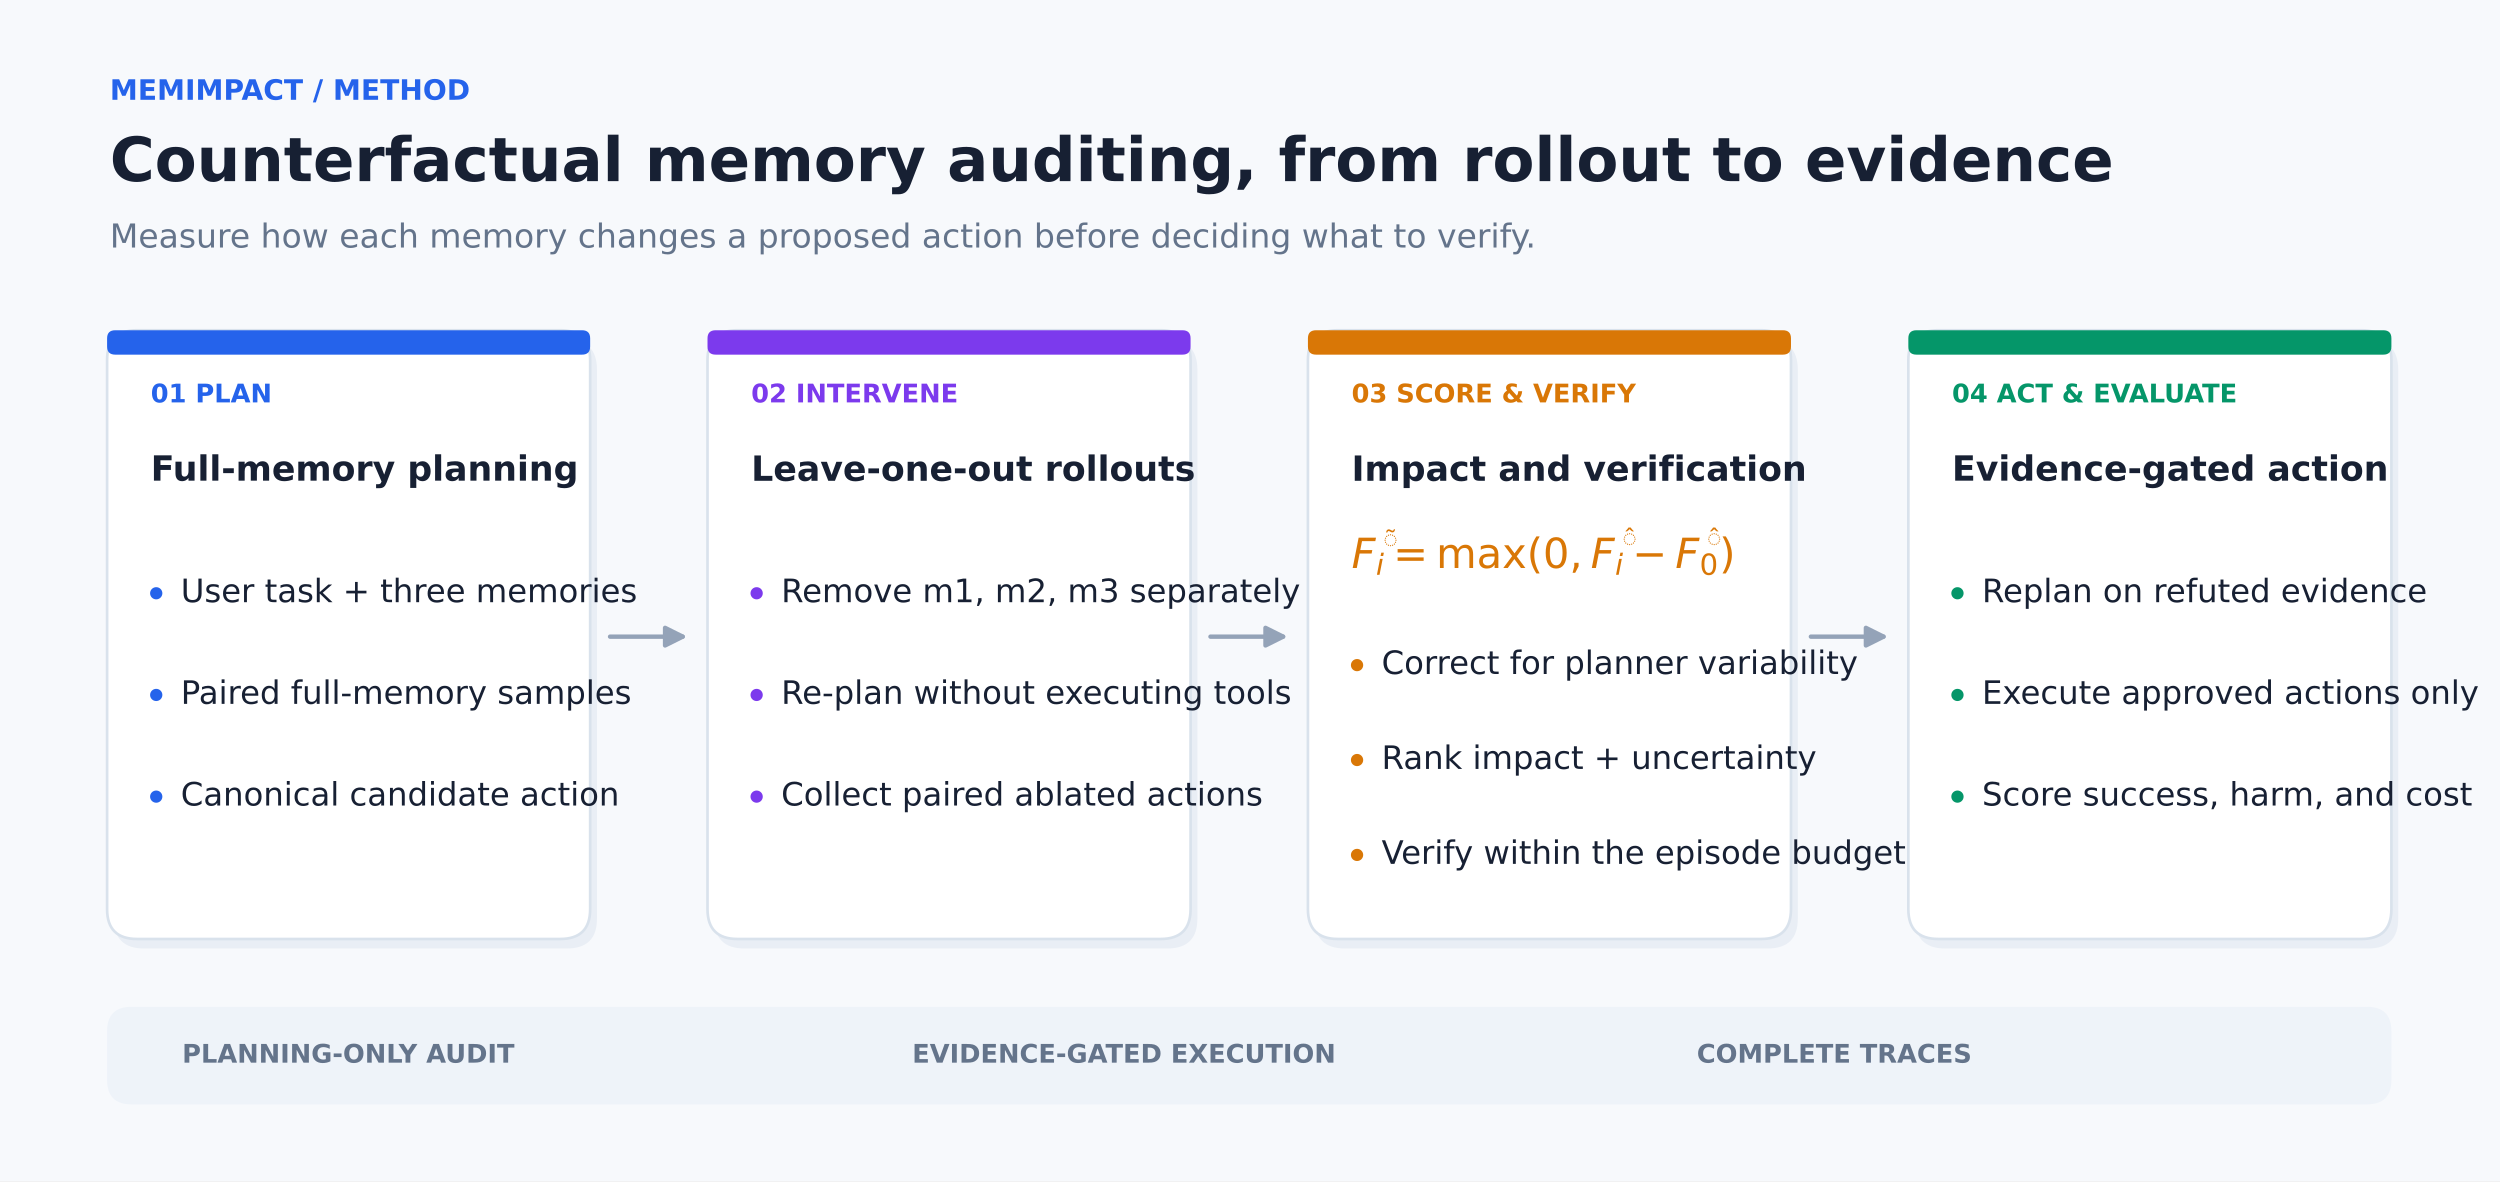
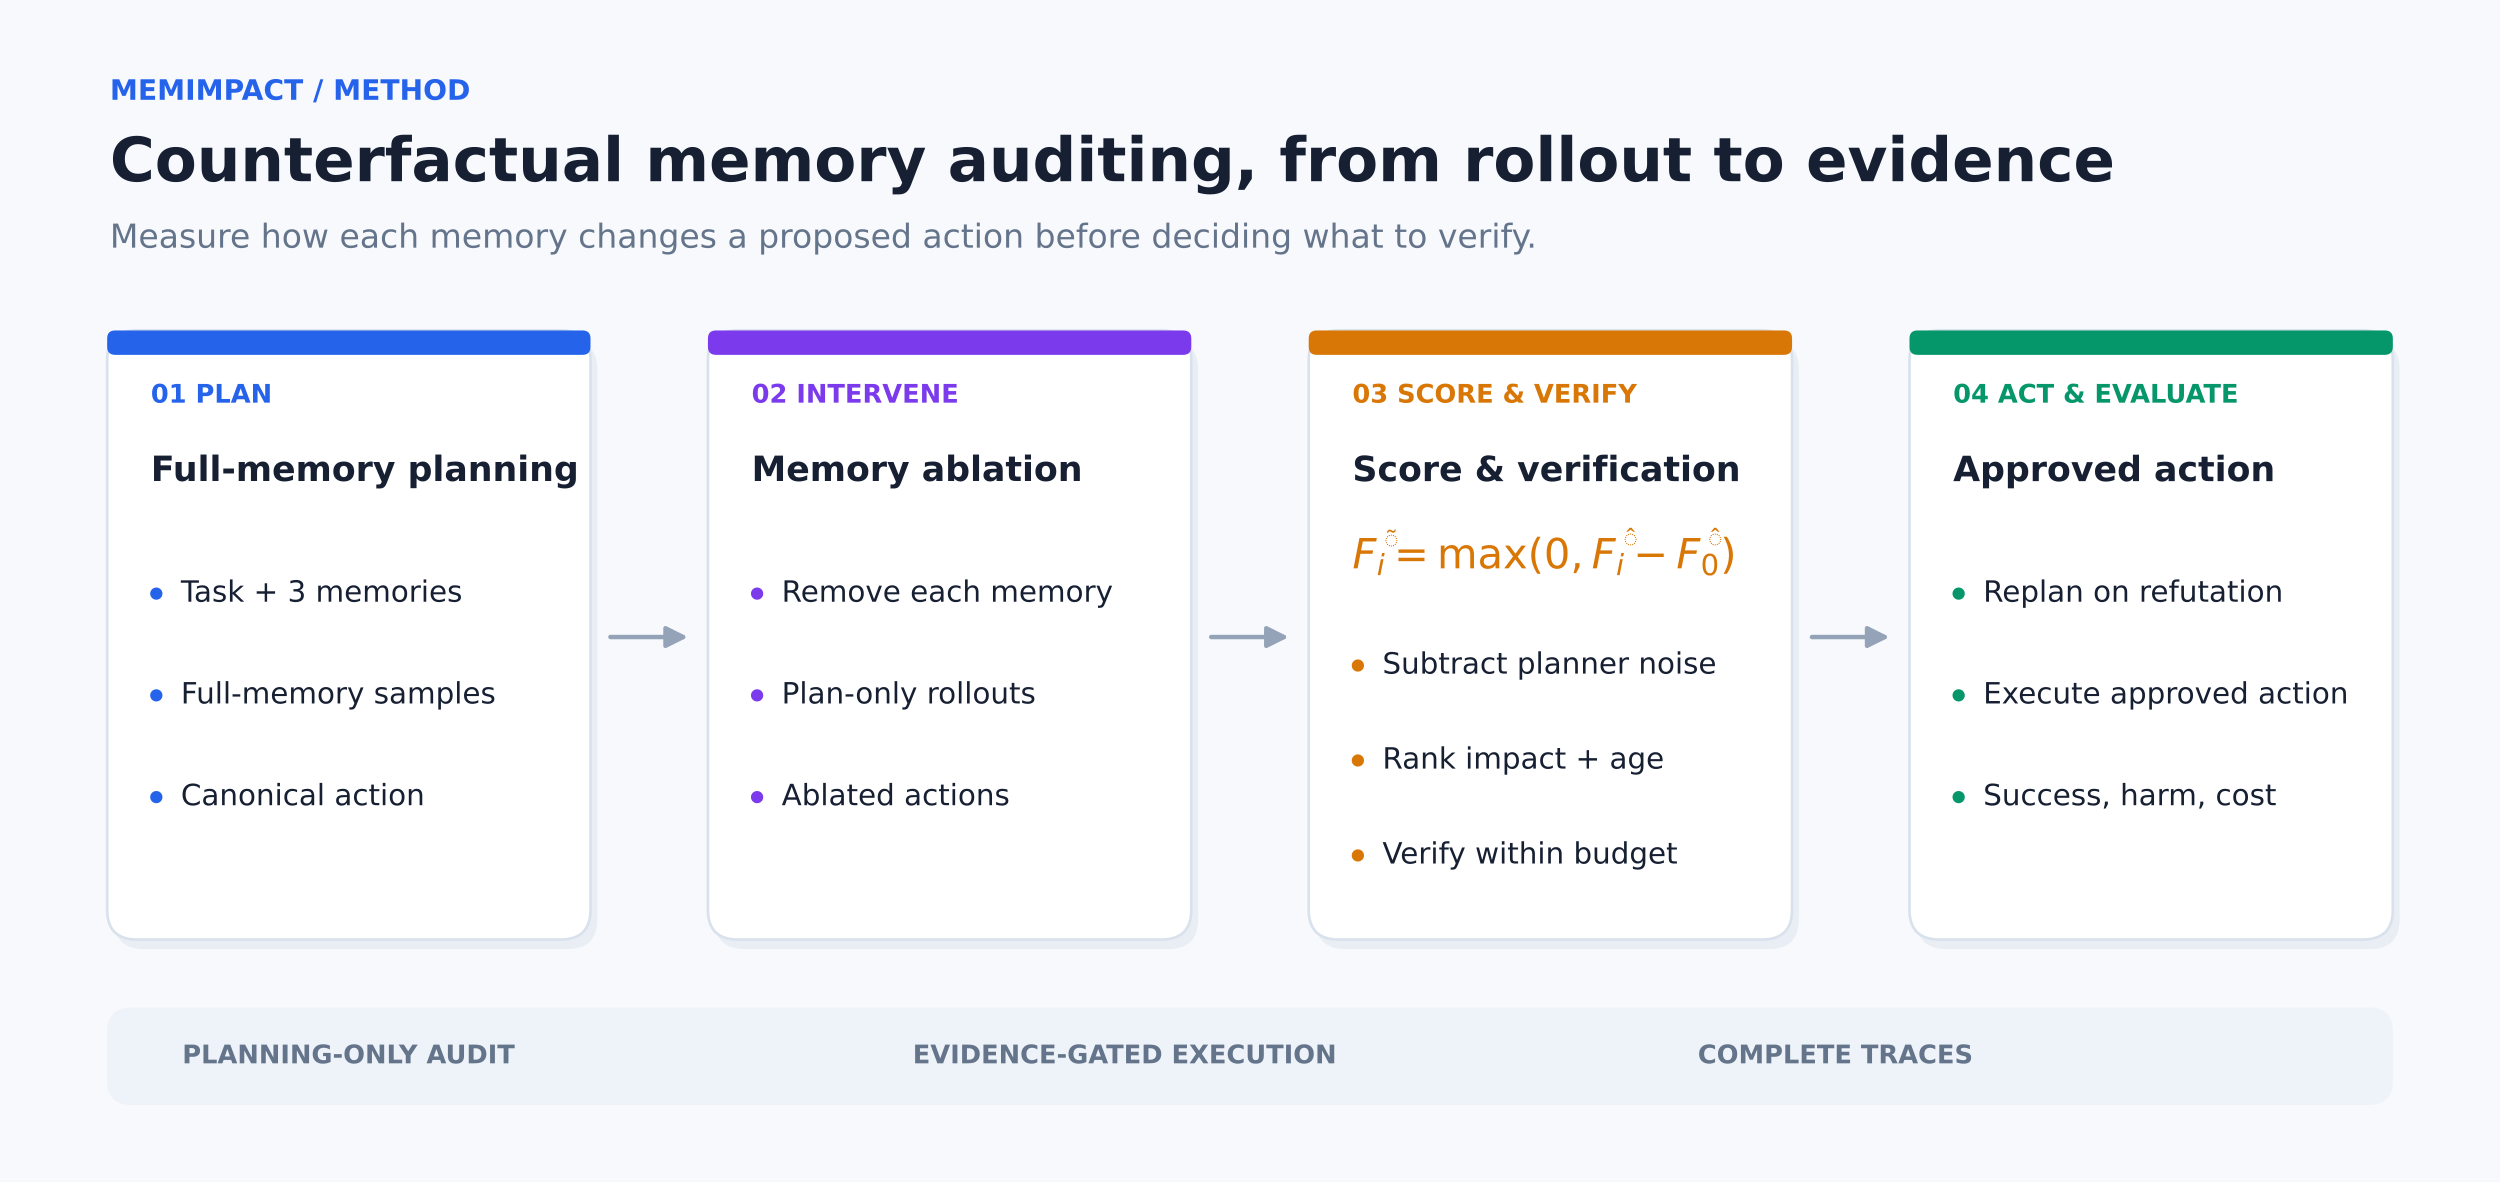
- <svg xmlns="http://www.w3.org/2000/svg" width="1022.295pt" height="482.976pt" viewBox="0 0 1022.295 482.976" version="1.1">
+ <svg xmlns="http://www.w3.org/2000/svg" width="1021.68pt" height="482.976pt" viewBox="0 0 1021.68 482.976" version="1.1">
  <defs>
    <style type="text/css">*{stroke-linejoin: round; stroke-linecap: butt}</style>
  </defs>
  <g id="figure_1">
    <g id="patch_1">
-       <path d="M 0 482.976  L 1022.295 482.976  L 1022.295 0  L 0 0  z " style="fill: #f7f9fc" />
+       <path d="M 0 482.976 L 1021.68 482.976 L 1021.68 0 L 0 0 z " style="fill: #f7f9fc" />
    </g>
    <g id="axes_1">
      <g id="patch_2">
-         <path d="M 64.44 434.974  C 65.328 434.974 66.18 434.623 66.807 433.999  C 67.435 433.376 67.788 432.529 67.788 431.647  C 67.788 430.765 67.435 429.919 66.807 429.295  C 66.18 428.671 65.328 428.321 64.44 428.321  C 63.552 428.321 62.7 428.671 62.073 429.295  C 61.445 429.919 61.092 430.765 61.092 431.647  C 61.092 432.529 61.445 433.376 62.073 433.999  C 62.7 434.623 63.552 434.974 64.44 434.974  z " clip-path="url(#p3bc7024ff2)" style="fill: #2563eb" />
+         <path d="M 64.44 434.974 C 65.328 434.974 66.18 434.623 66.807 433.999 C 67.435 433.376 67.788 432.529 67.788 431.647 C 67.788 430.765 67.435 429.919 66.807 429.295 C 66.18 428.671 65.328 428.321 64.44 428.321 C 63.552 428.321 62.7 428.671 62.073 429.295 C 61.445 429.919 61.092 430.765 61.092 431.647 C 61.092 432.529 61.445 433.376 62.073 433.999 C 62.7 434.623 63.552 434.974 64.44 434.974 z " clip-path="url(#pd8709a8cb0)" style="fill: #2563eb" />
      </g>
      <g id="patch_3">
-         <path d="M 362.97 434.974  C 363.858 434.974 364.71 434.623 365.337 433.999  C 365.965 433.376 366.318 432.529 366.318 431.647  C 366.318 430.765 365.965 429.919 365.337 429.295  C 364.71 428.671 363.858 428.321 362.97 428.321  C 362.082 428.321 361.23 428.671 360.603 429.295  C 359.975 429.919 359.622 430.765 359.622 431.647  C 359.622 432.529 359.975 433.376 360.603 433.999  C 361.23 434.623 362.082 434.974 362.97 434.974  z " clip-path="url(#p3bc7024ff2)" style="fill: #d97706" />
+         <path d="M 362.97 434.974 C 363.858 434.974 364.71 434.623 365.337 433.999 C 365.965 433.376 366.318 432.529 366.318 431.647 C 366.318 430.765 365.965 429.919 365.337 429.295 C 364.71 428.671 363.858 428.321 362.97 428.321 C 362.082 428.321 361.23 428.671 360.603 429.295 C 359.975 429.919 359.622 430.765 359.622 431.647 C 359.622 432.529 359.975 433.376 360.603 433.999 C 361.23 434.623 362.082 434.974 362.97 434.974 z " clip-path="url(#pd8709a8cb0)" style="fill: #d97706" />
      </g>
      <g id="patch_4">
-         <path d="M 683.82 434.974  C 684.708 434.974 685.56 434.623 686.187 433.999  C 686.815 433.376 687.168 432.529 687.168 431.647  C 687.168 430.765 686.815 429.919 686.187 429.295  C 685.56 428.671 684.708 428.321 683.82 428.321  C 682.932 428.321 682.08 428.671 681.453 429.295  C 680.825 429.919 680.472 430.765 680.472 431.647  C 680.472 432.529 680.825 433.376 681.453 433.999  C 682.08 434.623 682.932 434.974 683.82 434.974  z " clip-path="url(#p3bc7024ff2)" style="fill: #059669" />
+         <path d="M 683.82 434.974 C 684.708 434.974 685.56 434.623 686.187 433.999 C 686.815 433.376 687.168 432.529 687.168 431.647 C 687.168 430.765 686.815 429.919 686.187 429.295 C 685.56 428.671 684.708 428.321 683.82 428.321 C 682.932 428.321 682.08 428.671 681.453 429.295 C 680.825 429.919 680.472 430.765 680.472 431.647 C 680.472 432.529 680.825 433.376 681.453 433.999 C 682.08 434.623 682.932 434.974 683.82 434.974 z " clip-path="url(#pd8709a8cb0)" style="fill: #059669" />
      </g>
      <g id="patch_5">
-         <path d="M 58.86 387.85  L 231.84 387.85  Q 244.116 387.85 244.116 375.653  L 244.116 151.121  Q 244.116 138.924 231.84 138.924  L 58.86 138.924  Q 46.584 138.924 46.584 151.121  L 46.584 375.653  Q 46.584 387.85 58.86 387.85  z " clip-path="url(#p3bc7024ff2)" style="fill: #e9eef5" />
+         <path d="M 58.86 387.85 L 231.84 387.85 Q 244.116 387.85 244.116 375.653 L 244.116 151.121 Q 244.116 138.924 231.84 138.924 L 58.86 138.924 Q 46.584 138.924 46.584 151.121 L 46.584 375.653 Q 46.584 387.85 58.86 387.85 z " clip-path="url(#pd8709a8cb0)" style="fill: #e9eef5" />
      </g>
      <g id="patch_6">
-         <path d="M 56.07 383.969  L 229.05 383.969  Q 241.326 383.969 241.326 371.772  L 241.326 147.24  Q 241.326 135.043 229.05 135.043  L 56.07 135.043  Q 43.794 135.043 43.794 147.24  L 43.794 371.772  Q 43.794 383.969 56.07 383.969  z " clip-path="url(#p3bc7024ff2)" style="fill: #ffffff; stroke: #d9e2ec; stroke-width: 1.1; stroke-linejoin: miter" />
+         <path d="M 56.07 383.969 L 229.05 383.969 Q 241.326 383.969 241.326 371.772 L 241.326 147.24 Q 241.326 135.043 229.05 135.043 L 56.07 135.043 Q 43.794 135.043 43.794 147.24 L 43.794 371.772 Q 43.794 383.969 56.07 383.969 z " clip-path="url(#pd8709a8cb0)" style="fill: #ffffff; stroke: #d9e2ec; stroke-width: 1.1; stroke-linejoin: miter" />
      </g>
      <g id="patch_7">
-         <path d="M 47.142 145.022  L 237.978 145.022  Q 241.326 145.022 241.326 141.696  L 241.326 138.37  Q 241.326 135.043 237.978 135.043  L 47.142 135.043  Q 43.794 135.043 43.794 138.37  L 43.794 141.696  Q 43.794 145.022 47.142 145.022  z " clip-path="url(#p3bc7024ff2)" style="fill: #2563eb" />
+         <path d="M 47.142 145.022 L 237.978 145.022 Q 241.326 145.022 241.326 141.696 L 241.326 138.37 Q 241.326 135.043 237.978 135.043 L 47.142 135.043 Q 43.794 135.043 43.794 138.37 L 43.794 141.696 Q 43.794 145.022 47.142 145.022 z " clip-path="url(#pd8709a8cb0)" style="fill: #2563eb" />
      </g>
      <g id="patch_8">
-         <path d="M 304.38 387.85  L 477.36 387.85  Q 489.636 387.85 489.636 375.653  L 489.636 151.121  Q 489.636 138.924 477.36 138.924  L 304.38 138.924  Q 292.104 138.924 292.104 151.121  L 292.104 375.653  Q 292.104 387.85 304.38 387.85  z " clip-path="url(#p3bc7024ff2)" style="fill: #e9eef5" />
+         <path d="M 304.38 387.85 L 477.36 387.85 Q 489.636 387.85 489.636 375.653 L 489.636 151.121 Q 489.636 138.924 477.36 138.924 L 304.38 138.924 Q 292.104 138.924 292.104 151.121 L 292.104 375.653 Q 292.104 387.85 304.38 387.85 z " clip-path="url(#pd8709a8cb0)" style="fill: #e9eef5" />
      </g>
      <g id="patch_9">
-         <path d="M 301.59 383.969  L 474.57 383.969  Q 486.846 383.969 486.846 371.772  L 486.846 147.24  Q 486.846 135.043 474.57 135.043  L 301.59 135.043  Q 289.314 135.043 289.314 147.24  L 289.314 371.772  Q 289.314 383.969 301.59 383.969  z " clip-path="url(#p3bc7024ff2)" style="fill: #ffffff; stroke: #d9e2ec; stroke-width: 1.1; stroke-linejoin: miter" />
+         <path d="M 301.59 383.969 L 474.57 383.969 Q 486.846 383.969 486.846 371.772 L 486.846 147.24 Q 486.846 135.043 474.57 135.043 L 301.59 135.043 Q 289.314 135.043 289.314 147.24 L 289.314 371.772 Q 289.314 383.969 301.59 383.969 z " clip-path="url(#pd8709a8cb0)" style="fill: #ffffff; stroke: #d9e2ec; stroke-width: 1.1; stroke-linejoin: miter" />
      </g>
      <g id="patch_10">
-         <path d="M 292.662 145.022  L 483.498 145.022  Q 486.846 145.022 486.846 141.696  L 486.846 138.37  Q 486.846 135.043 483.498 135.043  L 292.662 135.043  Q 289.314 135.043 289.314 138.37  L 289.314 141.696  Q 289.314 145.022 292.662 145.022  z " clip-path="url(#p3bc7024ff2)" style="fill: #7c3aed" />
+         <path d="M 292.662 145.022 L 483.498 145.022 Q 486.846 145.022 486.846 141.696 L 486.846 138.37 Q 486.846 135.043 483.498 135.043 L 292.662 135.043 Q 289.314 135.043 289.314 138.37 L 289.314 141.696 Q 289.314 145.022 292.662 145.022 z " clip-path="url(#pd8709a8cb0)" style="fill: #7c3aed" />
      </g>
      <g id="patch_11">
-         <path d="M 549.9 387.85  L 722.88 387.85  Q 735.156 387.85 735.156 375.653  L 735.156 151.121  Q 735.156 138.924 722.88 138.924  L 549.9 138.924  Q 537.624 138.924 537.624 151.121  L 537.624 375.653  Q 537.624 387.85 549.9 387.85  z " clip-path="url(#p3bc7024ff2)" style="fill: #e9eef5" />
+         <path d="M 549.9 387.85 L 722.88 387.85 Q 735.156 387.85 735.156 375.653 L 735.156 151.121 Q 735.156 138.924 722.88 138.924 L 549.9 138.924 Q 537.624 138.924 537.624 151.121 L 537.624 375.653 Q 537.624 387.85 549.9 387.85 z " clip-path="url(#pd8709a8cb0)" style="fill: #e9eef5" />
      </g>
      <g id="patch_12">
-         <path d="M 547.11 383.969  L 720.09 383.969  Q 732.366 383.969 732.366 371.772  L 732.366 147.24  Q 732.366 135.043 720.09 135.043  L 547.11 135.043  Q 534.834 135.043 534.834 147.24  L 534.834 371.772  Q 534.834 383.969 547.11 383.969  z " clip-path="url(#p3bc7024ff2)" style="fill: #ffffff; stroke: #d9e2ec; stroke-width: 1.1; stroke-linejoin: miter" />
+         <path d="M 547.11 383.969 L 720.09 383.969 Q 732.366 383.969 732.366 371.772 L 732.366 147.24 Q 732.366 135.043 720.09 135.043 L 547.11 135.043 Q 534.834 135.043 534.834 147.24 L 534.834 371.772 Q 534.834 383.969 547.11 383.969 z " clip-path="url(#pd8709a8cb0)" style="fill: #ffffff; stroke: #d9e2ec; stroke-width: 1.1; stroke-linejoin: miter" />
      </g>
      <g id="patch_13">
-         <path d="M 538.182 145.022  L 729.018 145.022  Q 732.366 145.022 732.366 141.696  L 732.366 138.37  Q 732.366 135.043 729.018 135.043  L 538.182 135.043  Q 534.834 135.043 534.834 138.37  L 534.834 141.696  Q 534.834 145.022 538.182 145.022  z " clip-path="url(#p3bc7024ff2)" style="fill: #d97706" />
+         <path d="M 538.182 145.022 L 729.018 145.022 Q 732.366 145.022 732.366 141.696 L 732.366 138.37 Q 732.366 135.043 729.018 135.043 L 538.182 135.043 Q 534.834 135.043 534.834 138.37 L 534.834 141.696 Q 534.834 145.022 538.182 145.022 z " clip-path="url(#pd8709a8cb0)" style="fill: #d97706" />
      </g>
      <g id="patch_14">
-         <path d="M 795.42 387.85  L 968.4 387.85  Q 980.676 387.85 980.676 375.653  L 980.676 151.121  Q 980.676 138.924 968.4 138.924  L 795.42 138.924  Q 783.144 138.924 783.144 151.121  L 783.144 375.653  Q 783.144 387.85 795.42 387.85  z " clip-path="url(#p3bc7024ff2)" style="fill: #e9eef5" />
+         <path d="M 795.42 387.85 L 968.4 387.85 Q 980.676 387.85 980.676 375.653 L 980.676 151.121 Q 980.676 138.924 968.4 138.924 L 795.42 138.924 Q 783.144 138.924 783.144 151.121 L 783.144 375.653 Q 783.144 387.85 795.42 387.85 z " clip-path="url(#pd8709a8cb0)" style="fill: #e9eef5" />
      </g>
      <g id="patch_15">
-         <path d="M 792.63 383.969  L 965.61 383.969  Q 977.886 383.969 977.886 371.772  L 977.886 147.24  Q 977.886 135.043 965.61 135.043  L 792.63 135.043  Q 780.354 135.043 780.354 147.24  L 780.354 371.772  Q 780.354 383.969 792.63 383.969  z " clip-path="url(#p3bc7024ff2)" style="fill: #ffffff; stroke: #d9e2ec; stroke-width: 1.1; stroke-linejoin: miter" />
+         <path d="M 792.63 383.969 L 965.61 383.969 Q 977.886 383.969 977.886 371.772 L 977.886 147.24 Q 977.886 135.043 965.61 135.043 L 792.63 135.043 Q 780.354 135.043 780.354 147.24 L 780.354 371.772 Q 780.354 383.969 792.63 383.969 z " clip-path="url(#pd8709a8cb0)" style="fill: #ffffff; stroke: #d9e2ec; stroke-width: 1.1; stroke-linejoin: miter" />
      </g>
      <g id="patch_16">
-         <path d="M 783.702 145.022  L 974.538 145.022  Q 977.886 145.022 977.886 141.696  L 977.886 138.37  Q 977.886 135.043 974.538 135.043  L 783.702 135.043  Q 780.354 135.043 780.354 138.37  L 780.354 141.696  Q 780.354 145.022 783.702 145.022  z " clip-path="url(#p3bc7024ff2)" style="fill: #059669" />
+         <path d="M 783.702 145.022 L 974.538 145.022 Q 977.886 145.022 977.886 141.696 L 977.886 138.37 Q 977.886 135.043 974.538 135.043 L 783.702 135.043 Q 780.354 135.043 780.354 138.37 L 780.354 141.696 Q 780.354 145.022 783.702 145.022 z " clip-path="url(#pd8709a8cb0)" style="fill: #059669" />
      </g>
      <g id="patch_17">
-         <path d="M 53.838 451.606  L 967.842 451.606  Q 977.886 451.606 977.886 441.626  L 977.886 421.668  Q 977.886 411.689 967.842 411.689  L 53.838 411.689  Q 43.794 411.689 43.794 421.668  L 43.794 441.626  Q 43.794 451.606 53.838 451.606  z " clip-path="url(#p3bc7024ff2)" style="fill: #eef3f9" />
+         <path d="M 53.838 451.606 L 967.842 451.606 Q 977.886 451.606 977.886 441.626 L 977.886 421.668 Q 977.886 411.689 967.842 411.689 L 53.838 411.689 Q 43.794 411.689 43.794 421.668 L 43.794 441.626 Q 43.794 451.606 53.838 451.606 z " clip-path="url(#pd8709a8cb0)" style="fill: #eef3f9" />
      </g>
      <g id="text_1">
        <text style="font-weight: 700; font-size: 11.5px; font-family: 'DejaVu Sans'; text-anchor: start; fill: #2563eb" x="44.91" y="40.795" transform="rotate(-0 44.91 40.7952)">MEMIMPACT  /  METHOD</text>
      </g>
      <g id="text_2">
        <text style="font-weight: 700; font-size: 25px; font-family: 'DejaVu Sans'; text-anchor: start; fill: #172033" x="44.91" y="74.059" transform="rotate(-0 44.91 74.0592)">Counterfactual memory auditing, from rollout to evidence</text>
      </g>
      <g id="text_3">
        <text style="font-size: 13.5px; font-family: 'DejaVu Sans'; text-anchor: start; fill: #64748b" x="44.91" y="101.225" transform="rotate(-0 44.91 101.2248)">Measure how each memory changes a proposed action before deciding what to verify.</text>
      </g>
      <g id="text_4">
        <text style="font-weight: 700; font-size: 10.5px; font-family: 'DejaVu Sans'; text-anchor: start; fill: #2563eb" x="61.65" y="164.552" transform="rotate(-0 61.65 164.5517)">01  PLAN</text>
      </g>
      <g id="text_5">
        <text style="font-weight: 700; font-size: 14.2px; font-family: 'DejaVu Sans'; text-anchor: start; fill: #172033" x="61.65" y="196.564" transform="rotate(-0 61.65 196.5636)">Full-memory planning</text>
      </g>
      <g id="patch_18">
-         <path d="M 63.882 245.092  C 64.548 245.092 65.187 244.829 65.658 244.361  C 66.128 243.893 66.393 243.258 66.393 242.597  C 66.393 241.935 66.128 241.301 65.658 240.833  C 65.187 240.365 64.548 240.102 63.882 240.102  C 63.216 240.102 62.577 240.365 62.106 240.833  C 61.636 241.301 61.371 241.935 61.371 242.597  C 61.371 243.258 61.636 243.893 62.106 244.361  C 62.577 244.829 63.216 245.092 63.882 245.092  z " clip-path="url(#p3bc7024ff2)" style="fill: #2563eb" />
+         <path d="M 63.882 245.092 C 64.548 245.092 65.187 244.829 65.658 244.361 C 66.128 243.893 66.393 243.258 66.393 242.597 C 66.393 241.935 66.128 241.301 65.658 240.833 C 65.187 240.365 64.548 240.102 63.882 240.102 C 63.216 240.102 62.577 240.365 62.106 240.833 C 61.636 241.301 61.371 241.935 61.371 242.597 C 61.371 243.258 61.636 243.893 62.106 244.361 C 62.577 244.829 63.216 245.092 63.882 245.092 z " clip-path="url(#pd8709a8cb0)" style="fill: #2563eb" />
      </g>
      <g id="text_6">
-         <text style="font-size: 13.2px; font-family: 'DejaVu Sans'; text-anchor: start; fill: #172033" x="73.926" y="246.239" transform="rotate(-0 73.926 246.2392)">User task + three memories</text>
+         <text style="font-size: 12px; font-family: 'DejaVu Sans'; text-anchor: start; fill: #172033" x="73.926" y="245.908" transform="rotate(-0 73.926 245.9081)">Task + 3 memories</text>
      </g>
      <g id="patch_19">
-         <path d="M 63.882 286.672  C 64.548 286.672 65.187 286.409 65.658 285.941  C 66.128 285.473 66.393 284.838 66.393 284.177  C 66.393 283.515 66.128 282.881 65.658 282.413  C 65.187 281.945 64.548 281.682 63.882 281.682  C 63.216 281.682 62.577 281.945 62.106 282.413  C 61.636 282.881 61.371 283.515 61.371 284.177  C 61.371 284.838 61.636 285.473 62.106 285.941  C 62.577 286.409 63.216 286.672 63.882 286.672  z " clip-path="url(#p3bc7024ff2)" style="fill: #2563eb" />
+         <path d="M 63.882 286.672 C 64.548 286.672 65.187 286.409 65.658 285.941 C 66.128 285.473 66.393 284.838 66.393 284.177 C 66.393 283.515 66.128 282.881 65.658 282.413 C 65.187 281.945 64.548 281.682 63.882 281.682 C 63.216 281.682 62.577 281.945 62.106 282.413 C 61.636 282.881 61.371 283.515 61.371 284.177 C 61.371 284.838 61.636 285.473 62.106 285.941 C 62.577 286.409 63.216 286.672 63.882 286.672 z " clip-path="url(#pd8709a8cb0)" style="fill: #2563eb" />
      </g>
      <g id="text_7">
-         <text style="font-size: 13.2px; font-family: 'DejaVu Sans'; text-anchor: start; fill: #172033" x="73.926" y="287.819" transform="rotate(-0 73.926 287.8192)">Paired full-memory samples</text>
+         <text style="font-size: 12px; font-family: 'DejaVu Sans'; text-anchor: start; fill: #172033" x="73.926" y="287.488" transform="rotate(-0 73.926 287.488)">Full-memory samples</text>
      </g>
      <g id="patch_20">
-         <path d="M 63.882 328.252  C 64.548 328.252 65.187 327.989 65.658 327.521  C 66.128 327.053 66.393 326.418 66.393 325.757  C 66.393 325.095 66.128 324.461 65.658 323.993  C 65.187 323.525 64.548 323.262 63.882 323.262  C 63.216 323.262 62.577 323.525 62.106 323.993  C 61.636 324.461 61.371 325.095 61.371 325.757  C 61.371 326.418 61.636 327.053 62.106 327.521  C 62.577 327.989 63.216 328.252 63.882 328.252  z " clip-path="url(#p3bc7024ff2)" style="fill: #2563eb" />
+         <path d="M 63.882 328.252 C 64.548 328.252 65.187 327.989 65.658 327.521 C 66.128 327.053 66.393 326.418 66.393 325.757 C 66.393 325.095 66.128 324.461 65.658 323.993 C 65.187 323.525 64.548 323.262 63.882 323.262 C 63.216 323.262 62.577 323.525 62.106 323.993 C 61.636 324.461 61.371 325.095 61.371 325.757 C 61.371 326.418 61.636 327.053 62.106 327.521 C 62.577 327.989 63.216 328.252 63.882 328.252 z " clip-path="url(#pd8709a8cb0)" style="fill: #2563eb" />
      </g>
      <g id="text_8">
-         <text style="font-size: 13.2px; font-family: 'DejaVu Sans'; text-anchor: start; fill: #172033" x="73.926" y="329.399" transform="rotate(-0 73.926 329.3992)">Canonical candidate action</text>
+         <text style="font-size: 12px; font-family: 'DejaVu Sans'; text-anchor: start; fill: #172033" x="73.926" y="329.068" transform="rotate(-0 73.926 329.0681)">Canonical action</text>
      </g>
      <g id="text_9">
        <text style="font-weight: 700; font-size: 10.5px; font-family: 'DejaVu Sans'; text-anchor: start; fill: #7c3aed" x="307.17" y="164.552" transform="rotate(-0 307.17 164.5517)">02  INTERVENE</text>
      </g>
      <g id="text_10">
-         <text style="font-weight: 700; font-size: 14.2px; font-family: 'DejaVu Sans'; text-anchor: start; fill: #172033" x="307.17" y="196.619" transform="rotate(-0 307.17 196.6191)">Leave-one-out rollouts</text>
+         <text style="font-weight: 700; font-size: 14.2px; font-family: 'DejaVu Sans'; text-anchor: start; fill: #172033" x="307.17" y="196.564" transform="rotate(-0 307.17 196.5636)">Memory ablation</text>
      </g>
      <g id="patch_21">
-         <path d="M 309.402 245.092  C 310.068 245.092 310.707 244.829 311.178 244.361  C 311.648 243.893 311.913 243.258 311.913 242.597  C 311.913 241.935 311.648 241.301 311.178 240.833  C 310.707 240.365 310.068 240.102 309.402 240.102  C 308.736 240.102 308.097 240.365 307.626 240.833  C 307.156 241.301 306.891 241.935 306.891 242.597  C 306.891 243.258 307.156 243.893 307.626 244.361  C 308.097 244.829 308.736 245.092 309.402 245.092  z " clip-path="url(#p3bc7024ff2)" style="fill: #7c3aed" />
+         <path d="M 309.402 245.092 C 310.068 245.092 310.707 244.829 311.178 244.361 C 311.648 243.893 311.913 243.258 311.913 242.597 C 311.913 241.935 311.648 241.301 311.178 240.833 C 310.707 240.365 310.068 240.102 309.402 240.102 C 308.736 240.102 308.097 240.365 307.626 240.833 C 307.156 241.301 306.891 241.935 306.891 242.597 C 306.891 243.258 307.156 243.893 307.626 244.361 C 308.097 244.829 308.736 245.092 309.402 245.092 z " clip-path="url(#pd8709a8cb0)" style="fill: #7c3aed" />
      </g>
      <g id="text_11">
-         <text style="font-size: 13.2px; font-family: 'DejaVu Sans'; text-anchor: start; fill: #172033" x="319.446" y="246.239" transform="rotate(-0 319.446 246.2392)">Remove m1, m2, m3 separately</text>
+         <text style="font-size: 12px; font-family: 'DejaVu Sans'; text-anchor: start; fill: #172033" x="319.446" y="245.908" transform="rotate(-0 319.446 245.9081)">Remove each memory</text>
      </g>
      <g id="patch_22">
-         <path d="M 309.402 286.672  C 310.068 286.672 310.707 286.409 311.178 285.941  C 311.648 285.473 311.913 284.838 311.913 284.177  C 311.913 283.515 311.648 282.881 311.178 282.413  C 310.707 281.945 310.068 281.682 309.402 281.682  C 308.736 281.682 308.097 281.945 307.626 282.413  C 307.156 282.881 306.891 283.515 306.891 284.177  C 306.891 284.838 307.156 285.473 307.626 285.941  C 308.097 286.409 308.736 286.672 309.402 286.672  z " clip-path="url(#p3bc7024ff2)" style="fill: #7c3aed" />
+         <path d="M 309.402 286.672 C 310.068 286.672 310.707 286.409 311.178 285.941 C 311.648 285.473 311.913 284.838 311.913 284.177 C 311.913 283.515 311.648 282.881 311.178 282.413 C 310.707 281.945 310.068 281.682 309.402 281.682 C 308.736 281.682 308.097 281.945 307.626 282.413 C 307.156 282.881 306.891 283.515 306.891 284.177 C 306.891 284.838 307.156 285.473 307.626 285.941 C 308.097 286.409 308.736 286.672 309.402 286.672 z " clip-path="url(#pd8709a8cb0)" style="fill: #7c3aed" />
      </g>
      <g id="text_12">
-         <text style="font-size: 13.2px; font-family: 'DejaVu Sans'; text-anchor: start; fill: #172033" x="319.446" y="287.819" transform="rotate(-0 319.446 287.8192)">Re-plan without executing tools</text>
+         <text style="font-size: 12px; font-family: 'DejaVu Sans'; text-anchor: start; fill: #172033" x="319.446" y="287.488" transform="rotate(-0 319.446 287.488)">Plan-only rollouts</text>
      </g>
      <g id="patch_23">
-         <path d="M 309.402 328.252  C 310.068 328.252 310.707 327.989 311.178 327.521  C 311.648 327.053 311.913 326.418 311.913 325.757  C 311.913 325.095 311.648 324.461 311.178 323.993  C 310.707 323.525 310.068 323.262 309.402 323.262  C 308.736 323.262 308.097 323.525 307.626 323.993  C 307.156 324.461 306.891 325.095 306.891 325.757  C 306.891 326.418 307.156 327.053 307.626 327.521  C 308.097 327.989 308.736 328.252 309.402 328.252  z " clip-path="url(#p3bc7024ff2)" style="fill: #7c3aed" />
+         <path d="M 309.402 328.252 C 310.068 328.252 310.707 327.989 311.178 327.521 C 311.648 327.053 311.913 326.418 311.913 325.757 C 311.913 325.095 311.648 324.461 311.178 323.993 C 310.707 323.525 310.068 323.262 309.402 323.262 C 308.736 323.262 308.097 323.525 307.626 323.993 C 307.156 324.461 306.891 325.095 306.891 325.757 C 306.891 326.418 307.156 327.053 307.626 327.521 C 308.097 327.989 308.736 328.252 309.402 328.252 z " clip-path="url(#pd8709a8cb0)" style="fill: #7c3aed" />
      </g>
      <g id="text_13">
-         <text style="font-size: 13.2px; font-family: 'DejaVu Sans'; text-anchor: start; fill: #172033" x="319.446" y="329.399" transform="rotate(-0 319.446 329.3992)">Collect paired ablated actions</text>
+         <text style="font-size: 12px; font-family: 'DejaVu Sans'; text-anchor: start; fill: #172033" x="319.446" y="329.068" transform="rotate(-0 319.446 329.0681)">Ablated actions</text>
      </g>
      <g id="text_14">
        <text style="font-weight: 700; font-size: 10.5px; font-family: 'DejaVu Sans'; text-anchor: start; fill: #d97706" x="552.69" y="164.552" transform="rotate(-0 552.69 164.5517)">03  SCORE &amp; VERIFY</text>
      </g>
      <g id="text_15">
-         <text style="font-weight: 700; font-size: 14.2px; font-family: 'DejaVu Sans'; text-anchor: start; fill: #172033" x="552.69" y="196.619" transform="rotate(-0 552.69 196.6191)">Impact and verification</text>
+         <text style="font-weight: 700; font-size: 14.2px; font-family: 'DejaVu Sans'; text-anchor: start; fill: #172033" x="552.69" y="196.619" transform="rotate(-0 552.69 196.6191)">Score &amp; verification</text>
      </g>
      <g id="text_16">
        <g style="fill: #d97706" transform="translate(552.69 232.6176)">
          <text>
            <tspan x="12.96" y="-8.797" style="font-size: 9.989px; font-family: 'STIXSizeTwoSym'; fill: #d97706">̃</tspan>
            <tspan x="110.727" y="-9.234" style="font-size: 9.989px; font-family: 'STIXSizeTwoSym'; fill: #d97706">̂</tspan>
            <tspan x="145.307" y="-9.234" style="font-size: 9.989px; font-family: 'STIXSizeTwoSym'; fill: #d97706">̂</tspan>
            <tspan x="0" y="-0.359" style="font-style: oblique; font-size: 17px; font-family: 'DejaVu Sans'; fill: #d97706">F</tspan>
            <tspan x="97.782" y="-0.359" style="font-style: oblique; font-size: 17px; font-family: 'DejaVu Sans'; fill: #d97706">F</tspan>
            <tspan x="132.363" y="-0.359" style="font-style: oblique; font-size: 17px; font-family: 'DejaVu Sans'; fill: #d97706">F</tspan>
            <tspan x="9.941" y="2.43" style="font-style: oblique; font-size: 11.9px; font-family: 'DejaVu Sans'; fill: #d97706">i</tspan>
            <tspan x="107.723" y="2.43" style="font-style: oblique; font-size: 11.9px; font-family: 'DejaVu Sans'; fill: #d97706">i</tspan>
            <tspan x="17.024" y="-0.359" style="font-size: 17px; font-family: 'DejaVu Sans'; fill: #d97706">=</tspan>
            <tspan x="34.58" y="-0.359" style="font-size: 17px; font-family: 'DejaVu Sans'; fill: #d97706">m</tspan>
            <tspan x="51.14" y="-0.359" style="font-size: 17px; font-family: 'DejaVu Sans'; fill: #d97706">a</tspan>
            <tspan x="61.558" y="-0.359" style="font-size: 17px; font-family: 'DejaVu Sans'; fill: #d97706">x</tspan>
            <tspan x="71.618" y="-0.359" style="font-size: 17px; font-family: 'DejaVu Sans'; fill: #d97706">(</tspan>
            <tspan x="78.251" y="-0.359" style="font-size: 17px; font-family: 'DejaVu Sans'; fill: #d97706">0</tspan>
            <tspan x="89.067" y="-0.359" style="font-size: 17px; font-family: 'DejaVu Sans'; fill: #d97706">,</tspan>
            <tspan x="114.806" y="-0.359" style="font-size: 17px; font-family: 'DejaVu Sans'; fill: #d97706">−</tspan>
            <tspan x="150.34" y="-0.359" style="font-size: 17px; font-family: 'DejaVu Sans'; fill: #d97706">)</tspan>
            <tspan x="142.304" y="2.43" style="font-size: 11.9px; font-family: 'DejaVu Sans'; fill: #d97706">0</tspan>
          </text>
        </g>
      </g>
      <g id="patch_24">
-         <path d="M 554.922 274.475  C 555.588 274.475 556.227 274.212 556.698 273.744  C 557.168 273.276 557.433 272.642 557.433 271.98  C 557.433 271.318 557.168 270.684 556.698 270.216  C 556.227 269.748 555.588 269.485 554.922 269.485  C 554.256 269.485 553.617 269.748 553.146 270.216  C 552.676 270.684 552.411 271.318 552.411 271.98  C 552.411 272.642 552.676 273.276 553.146 273.744  C 553.617 274.212 554.256 274.475 554.922 274.475  z " clip-path="url(#p3bc7024ff2)" style="fill: #d97706" />
+         <path d="M 554.922 274.475 C 555.588 274.475 556.227 274.212 556.698 273.744 C 557.168 273.276 557.433 272.642 557.433 271.98 C 557.433 271.318 557.168 270.684 556.698 270.216 C 556.227 269.748 555.588 269.485 554.922 269.485 C 554.256 269.485 553.617 269.748 553.146 270.216 C 552.676 270.684 552.411 271.318 552.411 271.98 C 552.411 272.642 552.676 273.276 553.146 273.744 C 553.617 274.212 554.256 274.475 554.922 274.475 z " clip-path="url(#pd8709a8cb0)" style="fill: #d97706" />
      </g>
      <g id="text_17">
-         <text style="font-size: 13.2px; font-family: 'DejaVu Sans'; text-anchor: start; fill: #172033" x="564.966" y="275.622" transform="rotate(-0 564.966 275.6224)">Correct for planner variability</text>
+         <text style="font-size: 12px; font-family: 'DejaVu Sans'; text-anchor: start; fill: #172033" x="564.966" y="275.291" transform="rotate(-0 564.966 275.2912)">Subtract planner noise</text>
      </g>
      <g id="patch_25">
-         <path d="M 554.922 313.283  C 555.588 313.283 556.227 313.02 556.698 312.552  C 557.168 312.084 557.433 311.45 557.433 310.788  C 557.433 310.126 557.168 309.492 556.698 309.024  C 556.227 308.556 555.588 308.293 554.922 308.293  C 554.256 308.293 553.617 308.556 553.146 309.024  C 552.676 309.492 552.411 310.126 552.411 310.788  C 552.411 311.45 552.676 312.084 553.146 312.552  C 553.617 313.02 554.256 313.283 554.922 313.283  z " clip-path="url(#p3bc7024ff2)" style="fill: #d97706" />
+         <path d="M 554.922 313.283 C 555.588 313.283 556.227 313.02 556.698 312.552 C 557.168 312.084 557.433 311.45 557.433 310.788 C 557.433 310.126 557.168 309.492 556.698 309.024 C 556.227 308.556 555.588 308.293 554.922 308.293 C 554.256 308.293 553.617 308.556 553.146 309.024 C 552.676 309.492 552.411 310.126 552.411 310.788 C 552.411 311.45 552.676 312.084 553.146 312.552 C 553.617 313.02 554.256 313.283 554.922 313.283 z " clip-path="url(#pd8709a8cb0)" style="fill: #d97706" />
      </g>
      <g id="text_18">
-         <text style="font-size: 13.2px; font-family: 'DejaVu Sans'; text-anchor: start; fill: #172033" x="564.966" y="314.43" transform="rotate(-0 564.966 314.4304)">Rank impact + uncertainty</text>
+         <text style="font-size: 12px; font-family: 'DejaVu Sans'; text-anchor: start; fill: #172033" x="564.966" y="314.099" transform="rotate(-0 564.966 314.0992)">Rank impact + age</text>
      </g>
      <g id="patch_26">
-         <path d="M 554.922 352.091  C 555.588 352.091 556.227 351.828 556.698 351.36  C 557.168 350.892 557.433 350.258 557.433 349.596  C 557.433 348.934 557.168 348.3 556.698 347.832  C 556.227 347.364 555.588 347.101 554.922 347.101  C 554.256 347.101 553.617 347.364 553.146 347.832  C 552.676 348.3 552.411 348.934 552.411 349.596  C 552.411 350.258 552.676 350.892 553.146 351.36  C 553.617 351.828 554.256 352.091 554.922 352.091  z " clip-path="url(#p3bc7024ff2)" style="fill: #d97706" />
+         <path d="M 554.922 352.091 C 555.588 352.091 556.227 351.828 556.698 351.36 C 557.168 350.892 557.433 350.258 557.433 349.596 C 557.433 348.934 557.168 348.3 556.698 347.832 C 556.227 347.364 555.588 347.101 554.922 347.101 C 554.256 347.101 553.617 347.364 553.146 347.832 C 552.676 348.3 552.411 348.934 552.411 349.596 C 552.411 350.258 552.676 350.892 553.146 351.36 C 553.617 351.828 554.256 352.091 554.922 352.091 z " clip-path="url(#pd8709a8cb0)" style="fill: #d97706" />
      </g>
      <g id="text_19">
-         <text style="font-size: 13.2px; font-family: 'DejaVu Sans'; text-anchor: start; fill: #172033" x="564.966" y="353.238" transform="rotate(-0 564.966 353.2384)">Verify within the episode budget</text>
+         <text style="font-size: 12px; font-family: 'DejaVu Sans'; text-anchor: start; fill: #172033" x="564.966" y="352.907" transform="rotate(-0 564.966 352.9072)">Verify within budget</text>
      </g>
      <g id="text_20">
        <text style="font-weight: 700; font-size: 10.5px; font-family: 'DejaVu Sans'; text-anchor: start; fill: #059669" x="798.21" y="164.552" transform="rotate(-0 798.21 164.5517)">04  ACT &amp; EVALUATE</text>
      </g>
      <g id="text_21">
-         <text style="font-weight: 700; font-size: 14.2px; font-family: 'DejaVu Sans'; text-anchor: start; fill: #172033" x="798.21" y="196.564" transform="rotate(-0 798.21 196.5636)">Evidence-gated action</text>
+         <text style="font-weight: 700; font-size: 14.2px; font-family: 'DejaVu Sans'; text-anchor: start; fill: #172033" x="798.21" y="196.619" transform="rotate(-0 798.21 196.6191)">Approved action</text>
      </g>
      <g id="patch_27">
-         <path d="M 800.442 245.092  C 801.108 245.092 801.747 244.829 802.218 244.361  C 802.688 243.893 802.953 243.258 802.953 242.597  C 802.953 241.935 802.688 241.301 802.218 240.833  C 801.747 240.365 801.108 240.102 800.442 240.102  C 799.776 240.102 799.137 240.365 798.666 240.833  C 798.196 241.301 797.931 241.935 797.931 242.597  C 797.931 243.258 798.196 243.893 798.666 244.361  C 799.137 244.829 799.776 245.092 800.442 245.092  z " clip-path="url(#p3bc7024ff2)" style="fill: #059669" />
+         <path d="M 800.442 245.092 C 801.108 245.092 801.747 244.829 802.218 244.361 C 802.688 243.893 802.953 243.258 802.953 242.597 C 802.953 241.935 802.688 241.301 802.218 240.833 C 801.747 240.365 801.108 240.102 800.442 240.102 C 799.776 240.102 799.137 240.365 798.666 240.833 C 798.196 241.301 797.931 241.935 797.931 242.597 C 797.931 243.258 798.196 243.893 798.666 244.361 C 799.137 244.829 799.776 245.092 800.442 245.092 z " clip-path="url(#pd8709a8cb0)" style="fill: #059669" />
      </g>
      <g id="text_22">
-         <text style="font-size: 13.2px; font-family: 'DejaVu Sans'; text-anchor: start; fill: #172033" x="810.486" y="246.239" transform="rotate(-0 810.486 246.2392)">Replan on refuted evidence</text>
+         <text style="font-size: 12px; font-family: 'DejaVu Sans'; text-anchor: start; fill: #172033" x="810.486" y="245.908" transform="rotate(-0 810.486 245.9081)">Replan on refutation</text>
      </g>
      <g id="patch_28">
-         <path d="M 800.442 286.672  C 801.108 286.672 801.747 286.409 802.218 285.941  C 802.688 285.473 802.953 284.838 802.953 284.177  C 802.953 283.515 802.688 282.881 802.218 282.413  C 801.747 281.945 801.108 281.682 800.442 281.682  C 799.776 281.682 799.137 281.945 798.666 282.413  C 798.196 282.881 797.931 283.515 797.931 284.177  C 797.931 284.838 798.196 285.473 798.666 285.941  C 799.137 286.409 799.776 286.672 800.442 286.672  z " clip-path="url(#p3bc7024ff2)" style="fill: #059669" />
+         <path d="M 800.442 286.672 C 801.108 286.672 801.747 286.409 802.218 285.941 C 802.688 285.473 802.953 284.838 802.953 284.177 C 802.953 283.515 802.688 282.881 802.218 282.413 C 801.747 281.945 801.108 281.682 800.442 281.682 C 799.776 281.682 799.137 281.945 798.666 282.413 C 798.196 282.881 797.931 283.515 797.931 284.177 C 797.931 284.838 798.196 285.473 798.666 285.941 C 799.137 286.409 799.776 286.672 800.442 286.672 z " clip-path="url(#pd8709a8cb0)" style="fill: #059669" />
      </g>
      <g id="text_23">
-         <text style="font-size: 13.2px; font-family: 'DejaVu Sans'; text-anchor: start; fill: #172033" x="810.486" y="287.819" transform="rotate(-0 810.486 287.8192)">Execute approved actions only</text>
+         <text style="font-size: 12px; font-family: 'DejaVu Sans'; text-anchor: start; fill: #172033" x="810.486" y="287.488" transform="rotate(-0 810.486 287.488)">Execute approved action</text>
      </g>
      <g id="patch_29">
-         <path d="M 800.442 328.252  C 801.108 328.252 801.747 327.989 802.218 327.521  C 802.688 327.053 802.953 326.418 802.953 325.757  C 802.953 325.095 802.688 324.461 802.218 323.993  C 801.747 323.525 801.108 323.262 800.442 323.262  C 799.776 323.262 799.137 323.525 798.666 323.993  C 798.196 324.461 797.931 325.095 797.931 325.757  C 797.931 326.418 798.196 327.053 798.666 327.521  C 799.137 327.989 799.776 328.252 800.442 328.252  z " clip-path="url(#p3bc7024ff2)" style="fill: #059669" />
+         <path d="M 800.442 328.252 C 801.108 328.252 801.747 327.989 802.218 327.521 C 802.688 327.053 802.953 326.418 802.953 325.757 C 802.953 325.095 802.688 324.461 802.218 323.993 C 801.747 323.525 801.108 323.262 800.442 323.262 C 799.776 323.262 799.137 323.525 798.666 323.993 C 798.196 324.461 797.931 325.095 797.931 325.757 C 797.931 326.418 798.196 327.053 798.666 327.521 C 799.137 327.989 799.776 328.252 800.442 328.252 z " clip-path="url(#pd8709a8cb0)" style="fill: #059669" />
      </g>
      <g id="text_24">
-         <text style="font-size: 13.2px; font-family: 'DejaVu Sans'; text-anchor: start; fill: #172033" x="810.486" y="329.399" transform="rotate(-0 810.486 329.3992)">Score success, harm, and cost</text>
+         <text style="font-size: 12px; font-family: 'DejaVu Sans'; text-anchor: start; fill: #172033" x="810.486" y="329.068" transform="rotate(-0 810.486 329.0681)">Success, harm, cost</text>
      </g>
      <g id="text_25">
        <text style="font-weight: 700; font-size: 10.5px; font-family: 'DejaVu Sans'; text-anchor: start; fill: #64748b" x="74.484" y="434.545" transform="rotate(-0 74.484 434.5445)">PLANNING-ONLY AUDIT</text>
      </g>
      <g id="text_26">
        <text style="font-weight: 700; font-size: 10.5px; font-family: 'DejaVu Sans'; text-anchor: start; fill: #64748b" x="373.014" y="434.545" transform="rotate(-0 373.014 434.5445)">EVIDENCE-GATED EXECUTION</text>
      </g>
      <g id="text_27">
        <text style="font-weight: 700; font-size: 10.5px; font-family: 'DejaVu Sans'; text-anchor: start; fill: #64748b" x="693.864" y="434.545" transform="rotate(-0 693.864 434.5445)">COMPLETE TRACES</text>
      </g>
      <g id="patch_30">
-         <path d="M 249.465 260.338  Q 265.318 260.338 279.159 260.338  " clip-path="url(#p3bc7024ff2)" style="fill: none; stroke: #94a3b8; stroke-width: 1.8; stroke-linecap: round" />
-         <path d="M 271.959 256.738  L 279.159 260.338  L 271.959 263.938  z " clip-path="url(#p3bc7024ff2)" style="fill: #94a3b8; stroke: #94a3b8; stroke-width: 1.8; stroke-linecap: round" />
+         <path d="M 249.465 260.338 Q 265.318 260.338 279.159 260.338 " clip-path="url(#pd8709a8cb0)" style="fill: none; stroke: #94a3b8; stroke-width: 1.8; stroke-linecap: round" />
+         <path d="M 271.959 256.738 L 279.159 260.338 L 271.959 263.938 z " clip-path="url(#pd8709a8cb0)" style="fill: #94a3b8; stroke: #94a3b8; stroke-width: 1.8; stroke-linecap: round" />
      </g>
      <g id="patch_31">
-         <path d="M 494.985 260.338  Q 510.838 260.338 524.679 260.338  " clip-path="url(#p3bc7024ff2)" style="fill: none; stroke: #94a3b8; stroke-width: 1.8; stroke-linecap: round" />
-         <path d="M 517.479 256.738  L 524.679 260.338  L 517.479 263.938  z " clip-path="url(#p3bc7024ff2)" style="fill: #94a3b8; stroke: #94a3b8; stroke-width: 1.8; stroke-linecap: round" />
+         <path d="M 494.985 260.338 Q 510.838 260.338 524.679 260.338 " clip-path="url(#pd8709a8cb0)" style="fill: none; stroke: #94a3b8; stroke-width: 1.8; stroke-linecap: round" />
+         <path d="M 517.479 256.738 L 524.679 260.338 L 517.479 263.938 z " clip-path="url(#pd8709a8cb0)" style="fill: #94a3b8; stroke: #94a3b8; stroke-width: 1.8; stroke-linecap: round" />
      </g>
      <g id="patch_32">
-         <path d="M 740.505 260.338  Q 756.358 260.338 770.199 260.338  " clip-path="url(#p3bc7024ff2)" style="fill: none; stroke: #94a3b8; stroke-width: 1.8; stroke-linecap: round" />
-         <path d="M 762.999 256.738  L 770.199 260.338  L 762.999 263.938  z " clip-path="url(#p3bc7024ff2)" style="fill: #94a3b8; stroke: #94a3b8; stroke-width: 1.8; stroke-linecap: round" />
+         <path d="M 740.505 260.338 Q 756.358 260.338 770.199 260.338 " clip-path="url(#pd8709a8cb0)" style="fill: none; stroke: #94a3b8; stroke-width: 1.8; stroke-linecap: round" />
+         <path d="M 762.999 256.738 L 770.199 260.338 L 762.999 263.938 z " clip-path="url(#pd8709a8cb0)" style="fill: #94a3b8; stroke: #94a3b8; stroke-width: 1.8; stroke-linecap: round" />
      </g>
    </g>
  </g>
  <defs>
-     <clipPath id="p3bc7024ff2">
+     <clipPath id="pd8709a8cb0">
      <rect x="8.64" y="8.64" width="1004.4" height="465.696" />
    </clipPath>
  </defs>
</svg>
